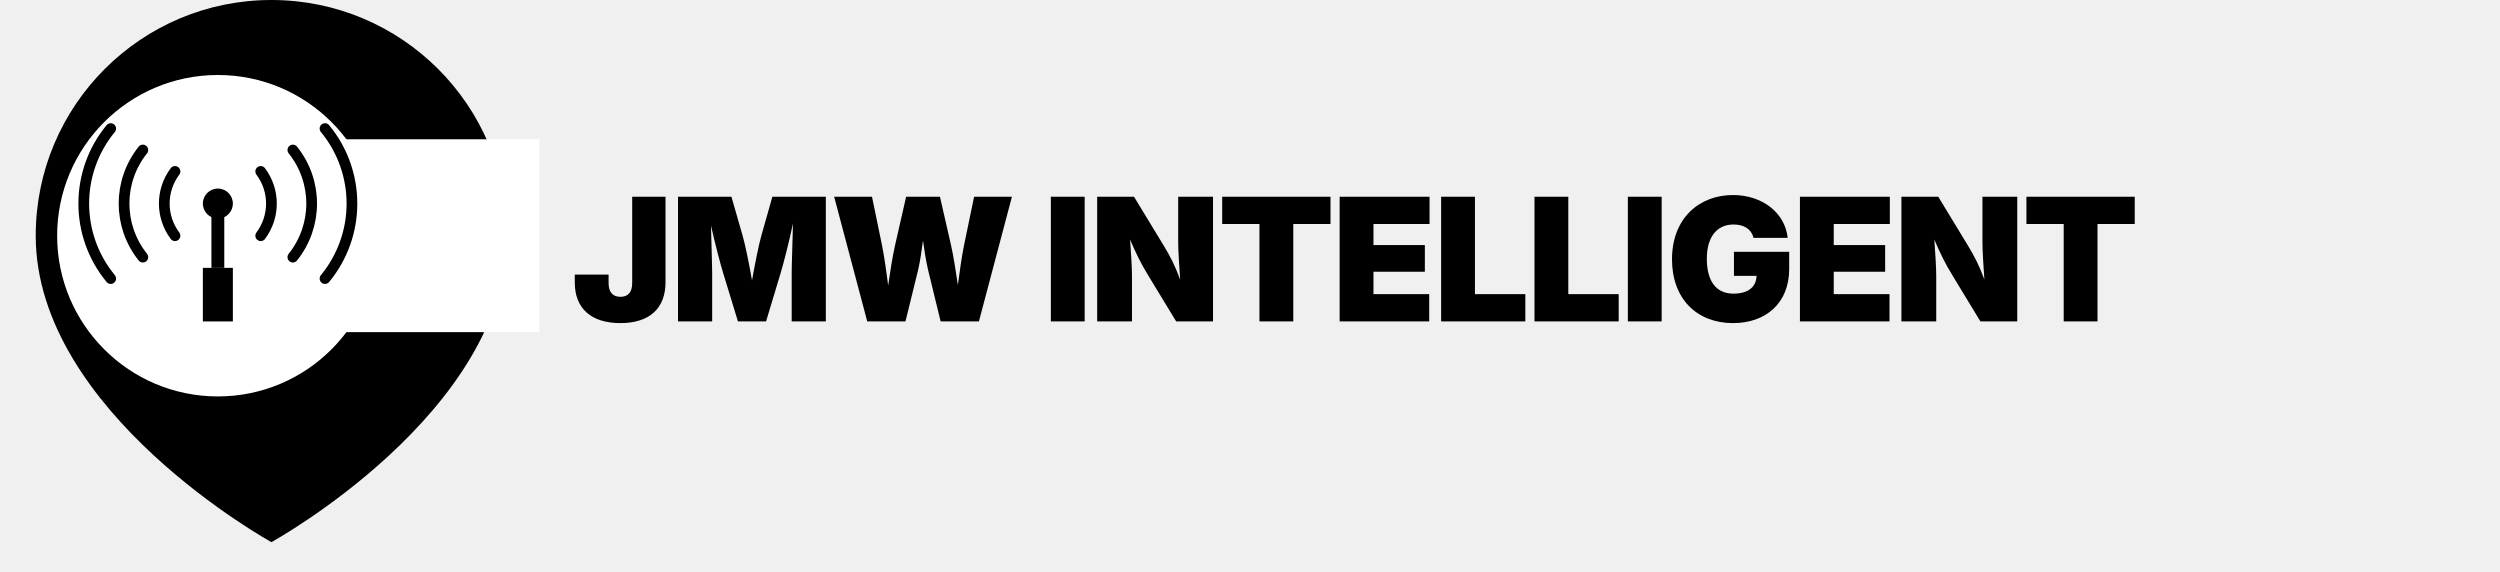
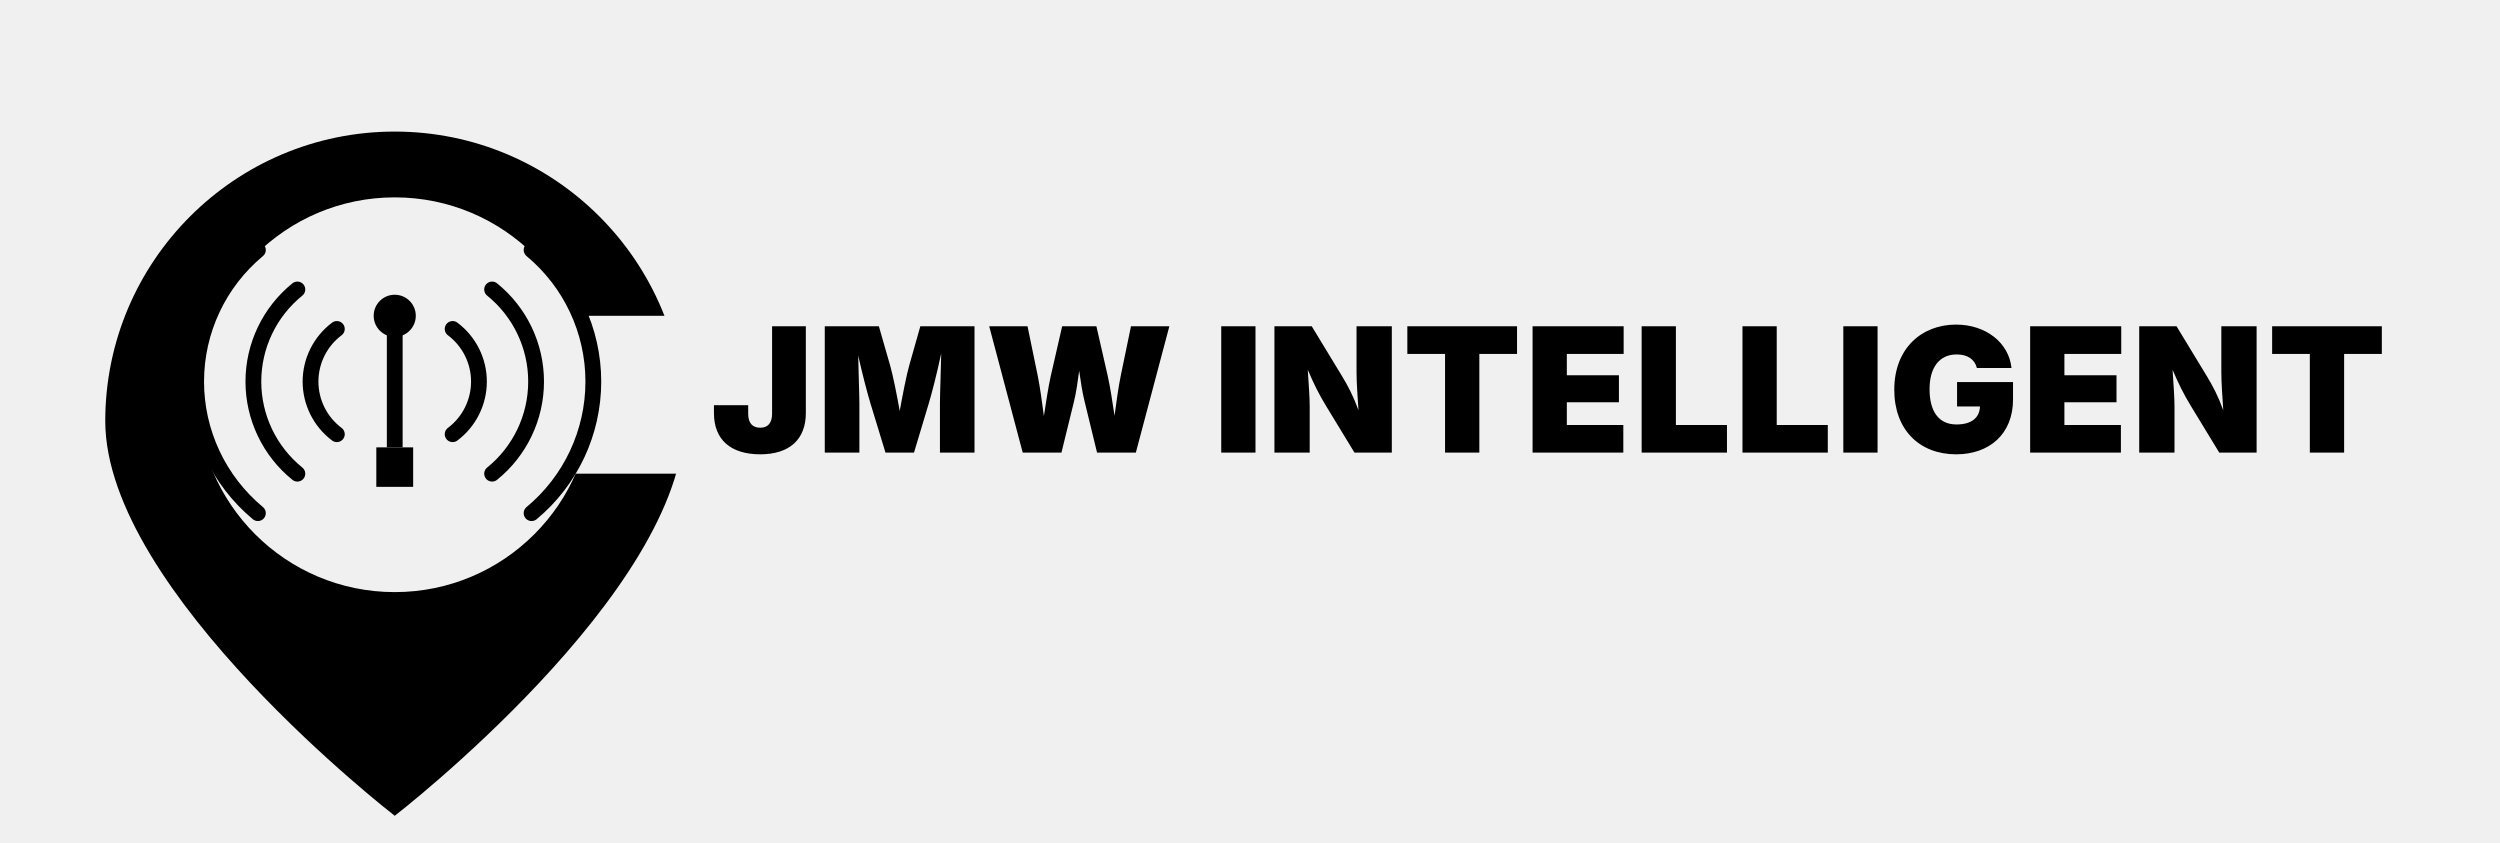
- <svg xmlns="http://www.w3.org/2000/svg" viewBox="0 0 700 160">
-   <g transform="translate(10, 0) scale(0.6)">
-     <path d="M110,0 C49.2,0 0,49.2 0,110 C0,192.5 110,253 110,253 C110,253 220,192.5 220,110 C220,49.2 170.8,0 110,0 Z" fill="#000000" />
-     <circle cx="85" cy="110" r="75" fill="#ffffff" />
-     <rect x="85" y="65" width="150" height="90" fill="#ffffff" />
-     <rect x="78" y="125" width="14" height="25" fill="#000000" />
-     <circle cx="85" cy="95" r="7" fill="#000000" />
-     <line x1="85" y1="95" x2="85" y2="125" stroke="#000000" stroke-width="6" />
-     <path d="M65,80 A25,25 0 0,0 65,110" stroke="#000000" stroke-width="5" fill="none" stroke-linecap="round" />
-     <path d="M50,70 A40,40 0 0,0 50,120" stroke="#000000" stroke-width="5" fill="none" stroke-linecap="round" />
-     <path d="M35,60 A55,55 0 0,0 35,130" stroke="#000000" stroke-width="5" fill="none" stroke-linecap="round" />
-     <path d="M105,80 A25,25 0 0,1 105,110" stroke="#000000" stroke-width="5" fill="none" stroke-linecap="round" />
-     <path d="M120,70 A40,40 0 0,1 120,120" stroke="#000000" stroke-width="5" fill="none" stroke-linecap="round" />
-     <path d="M135,60 A55,55 0 0,1 135,130" stroke="#000000" stroke-width="5" fill="none" stroke-linecap="round" />
+ <svg xmlns="http://www.w3.org/2000/svg" viewBox="0 0 950 320">
+   <defs>
+     <mask id="pin-cutout">
+       <rect width="100%" height="100%" fill="white" />
+       <circle cx="150" cy="140" r="75" fill="black" />
+       <rect x="150" y="110" width="150" height="60" fill="black" />
+     </mask>
+   </defs>
+   <g transform="translate(0, 10)">
+     <path d="M 150 40 C 210.7 40 260 89.3 260 150 C 260 215 150 300 150 300 C 150 300 40 215 40 150 C 40 89.3 89.3 40 150 40 Z" fill="#000000" mask="url(#pin-cutout)" />
+     <rect x="143" y="160" width="14" height="15" fill="#000000" />
+     <rect x="147" y="115" width="6" height="45" fill="#000000" />
+     <circle cx="150" cy="110" r="8" fill="#000000" />
+     <path d="M 128,115 A 25,25 0 0,0 128,155" stroke="#000000" stroke-width="6" fill="none" stroke-linecap="round" />
+     <path d="M 113,100 A 45,45 0 0,0 113,170" stroke="#000000" stroke-width="6" fill="none" stroke-linecap="round" />
+     <path d="M 98,85   A 65,65 0 0,0 98,185" stroke="#000000" stroke-width="6" fill="none" stroke-linecap="round" />
+     <path d="M 172,115 A 25,25 0 0,1 172,155" stroke="#000000" stroke-width="6" fill="none" stroke-linecap="round" />
+     <path d="M 187,100 A 45,45 0 0,1 187,170" stroke="#000000" stroke-width="6" fill="none" stroke-linecap="round" />
+     <path d="M 202,85  A 65,65 0 0,1 202,185" stroke="#000000" stroke-width="6" fill="none" stroke-linecap="round" />
+     <text x="270" y="162" font-family="'Arial Black', 'Inter', 'Segoe UI', sans-serif" font-weight="900" font-size="66" fill="#000000" letter-spacing="1">JMW INTELLIGENT</text>
  </g>
-   <text x="160" y="90" font-family="system-ui, -apple-system, sans-serif" font-weight="900" font-size="48" fill="#000000" letter-spacing="-1">JMW INTELLIGENT</text>
</svg>
